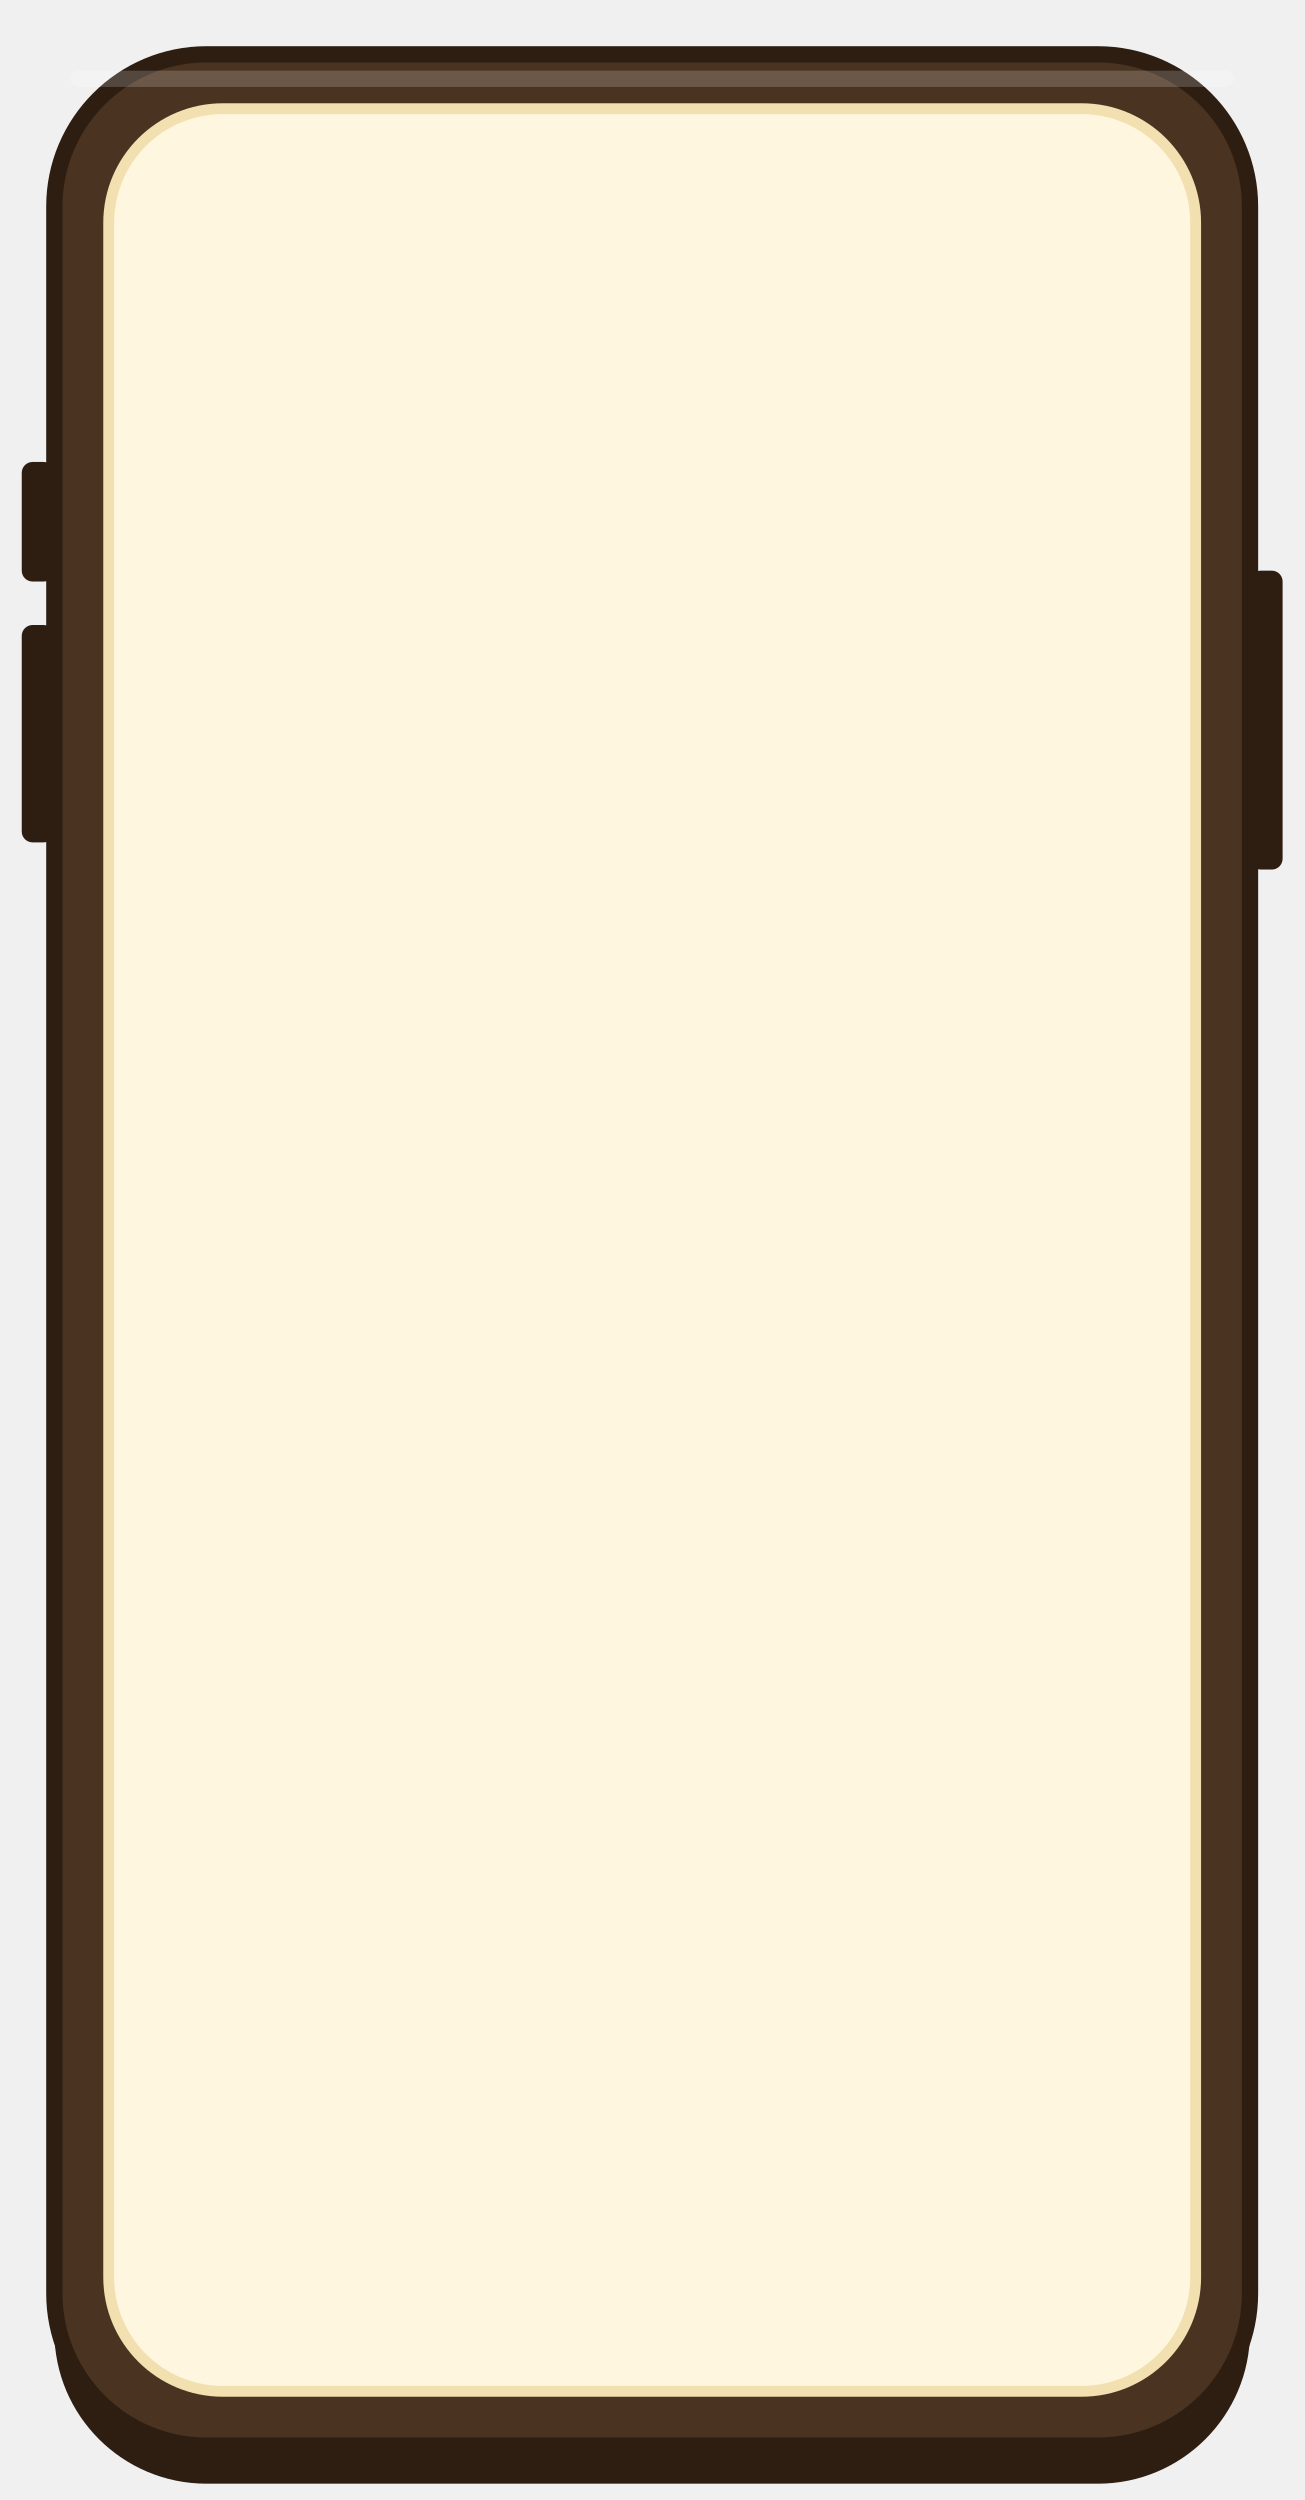
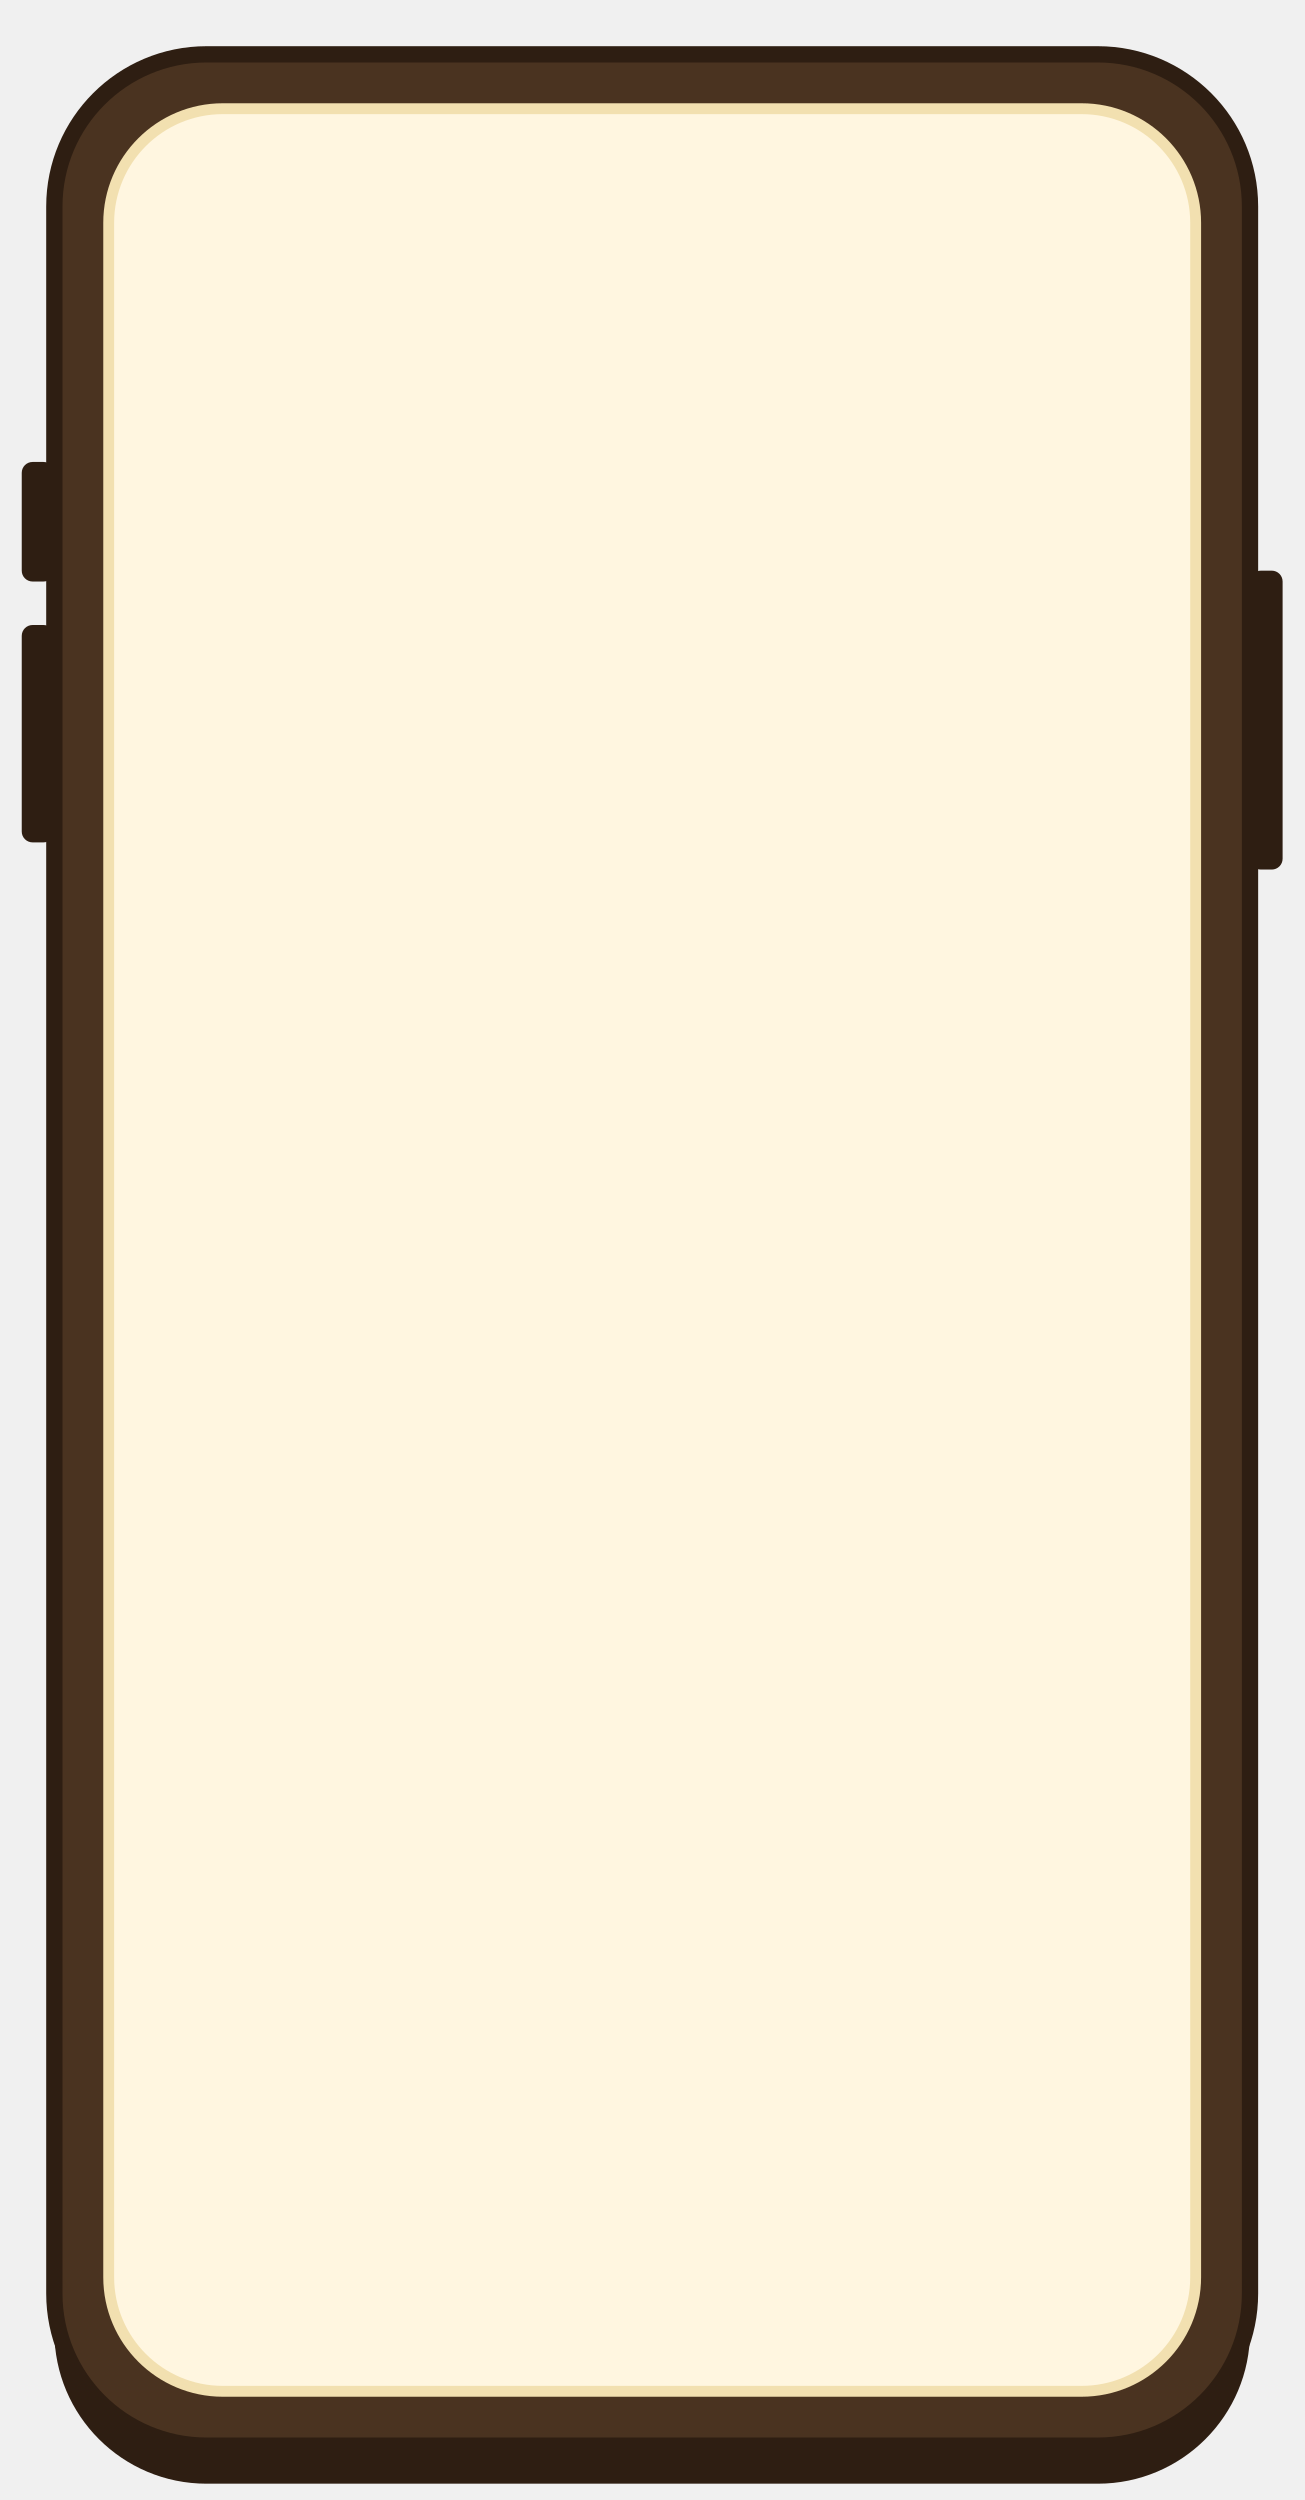
<svg xmlns="http://www.w3.org/2000/svg" width="480" height="920" viewBox="0 0 480 920" fill="none">
  <rect x="20" y="34" width="440" height="880" rx="56" fill="#2e1e12" />
  <rect x="8" y="170" width="12" height="44" rx="4" fill="#2e1e12" />
  <rect x="8" y="230" width="12" height="80" rx="4" fill="#2e1e12" />
  <rect x="460" y="210" width="12" height="110" rx="4" fill="#2e1e12" />
  <rect x="20" y="20" width="440" height="880" rx="56" fill="#4a3320" stroke="#2e1e12" stroke-width="6" />
-   <rect x="26" y="26" width="428" height="6" rx="3" fill="#ffffff" opacity=".18" />
  <rect x="40" y="40" width="400" height="840" rx="42" fill="#fff6e0" stroke="#f2e0b0" stroke-width="4" />
</svg>
